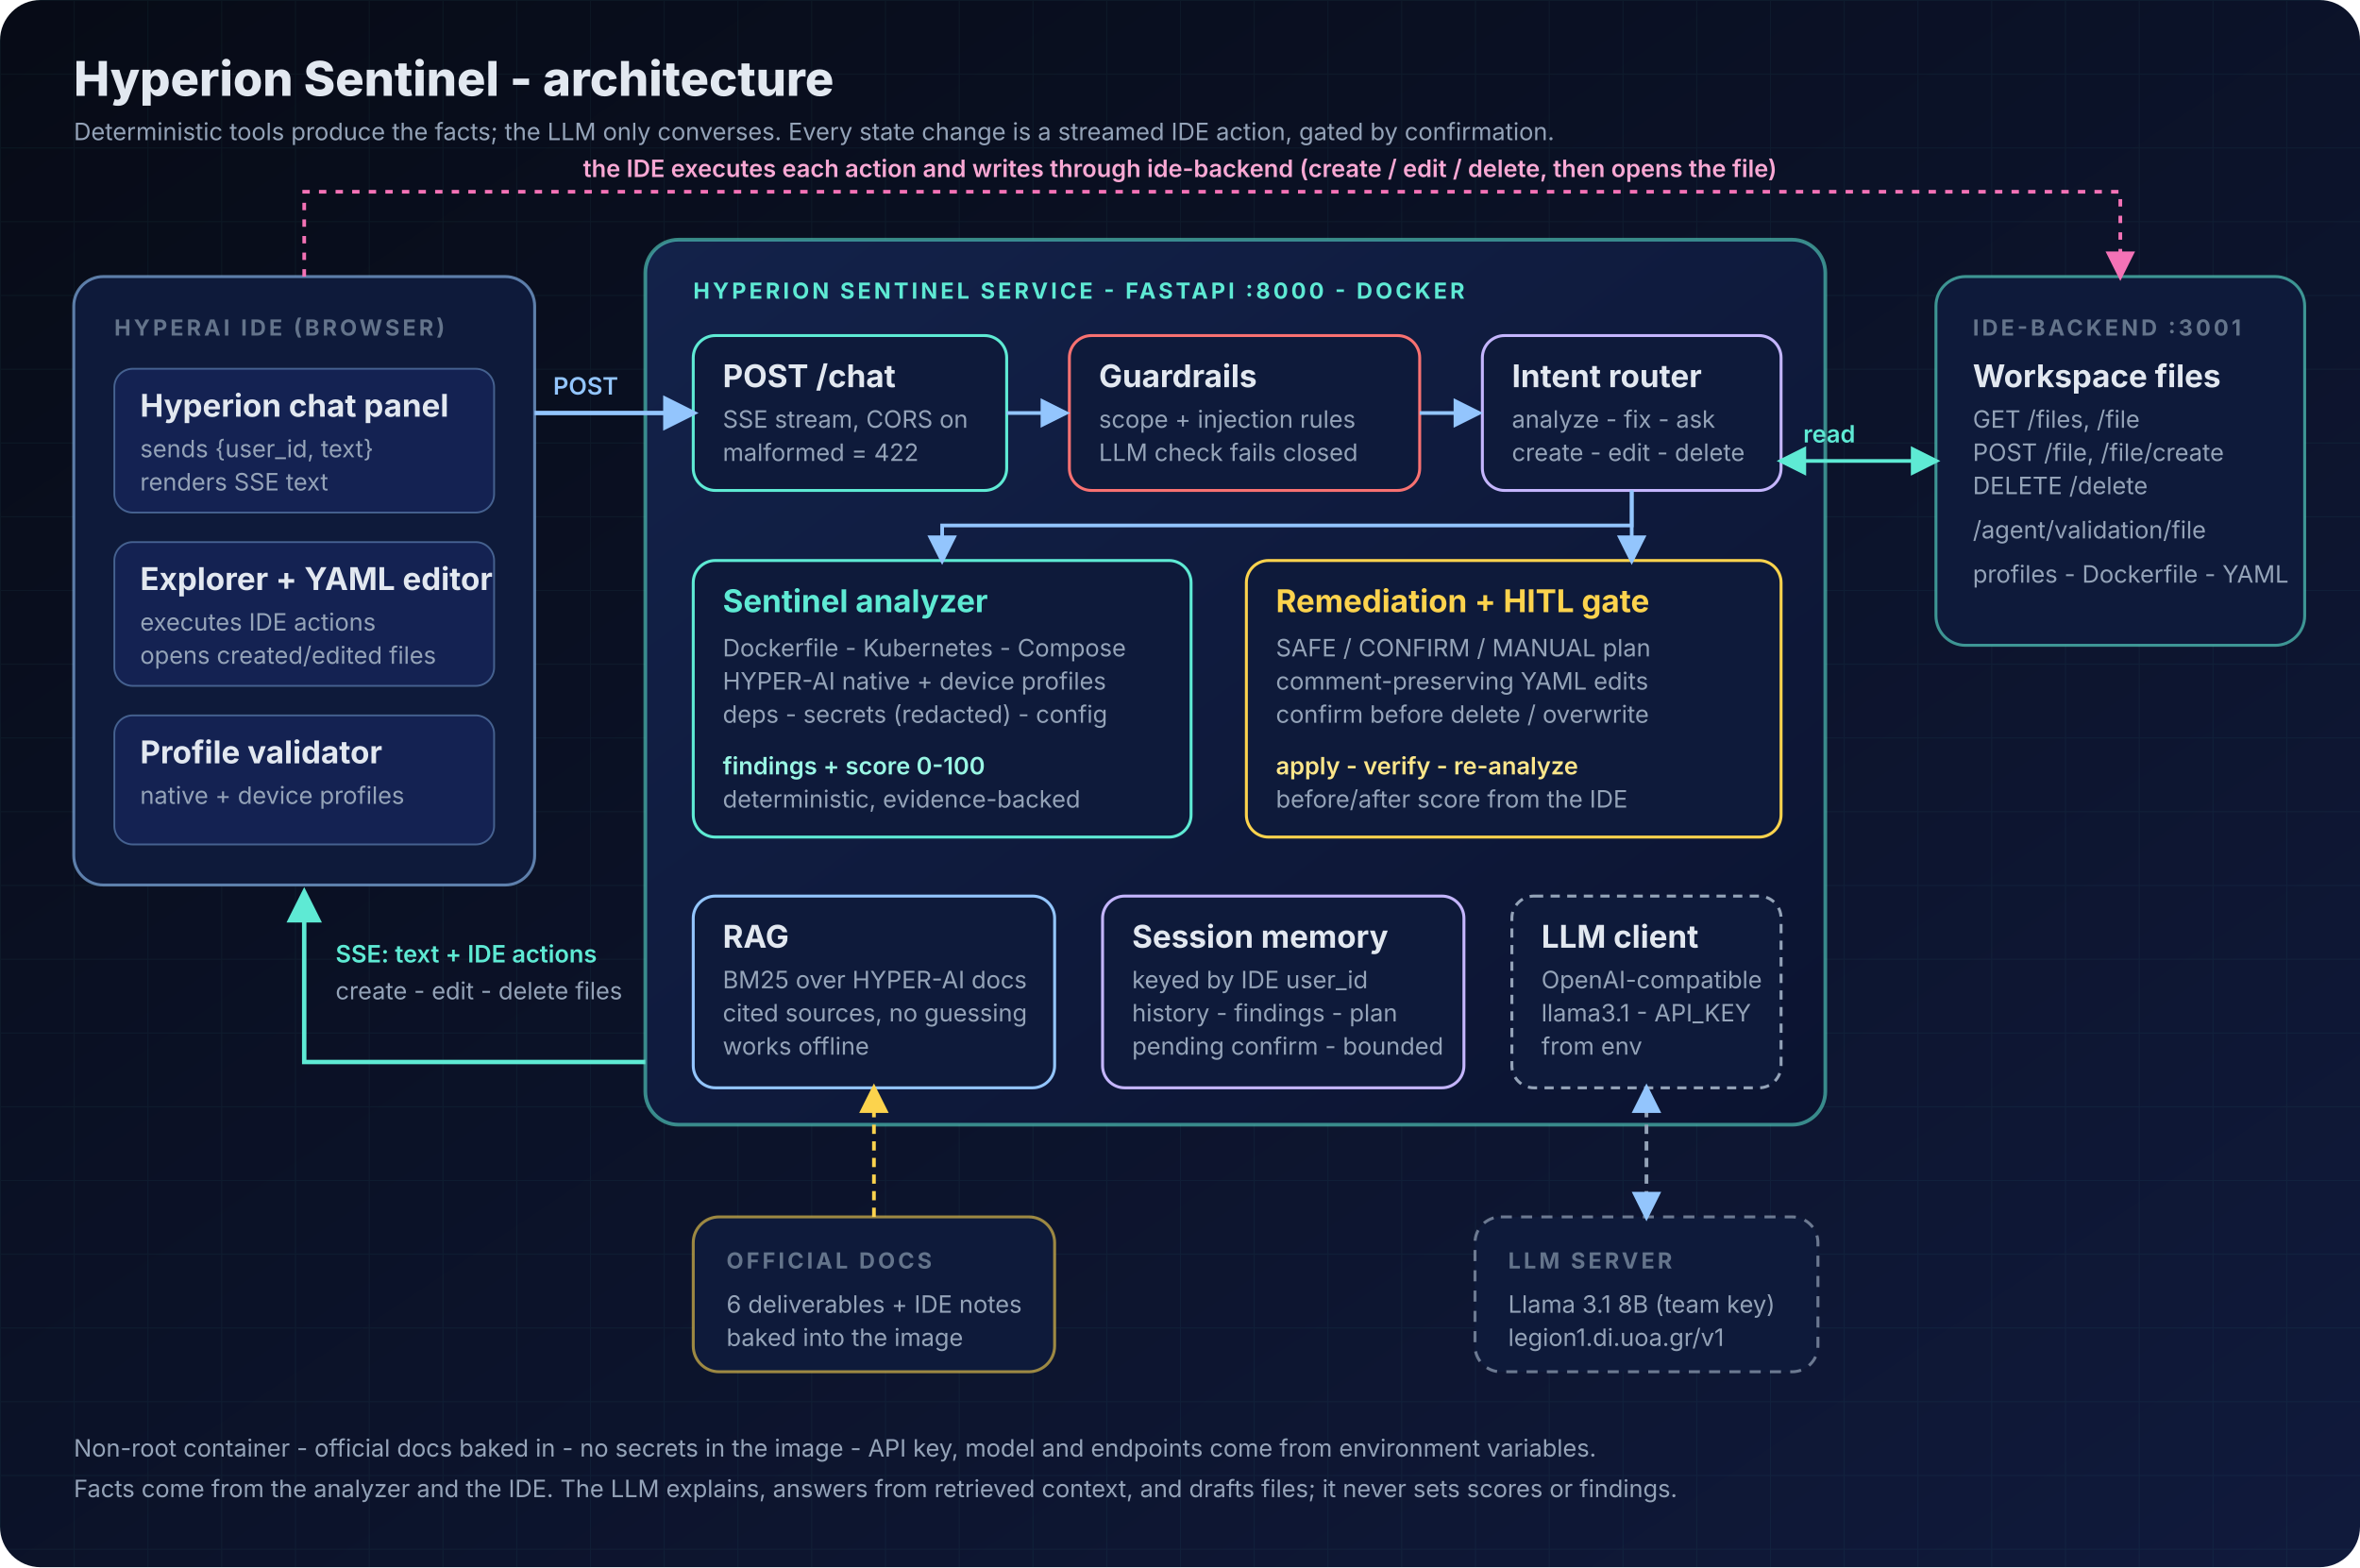
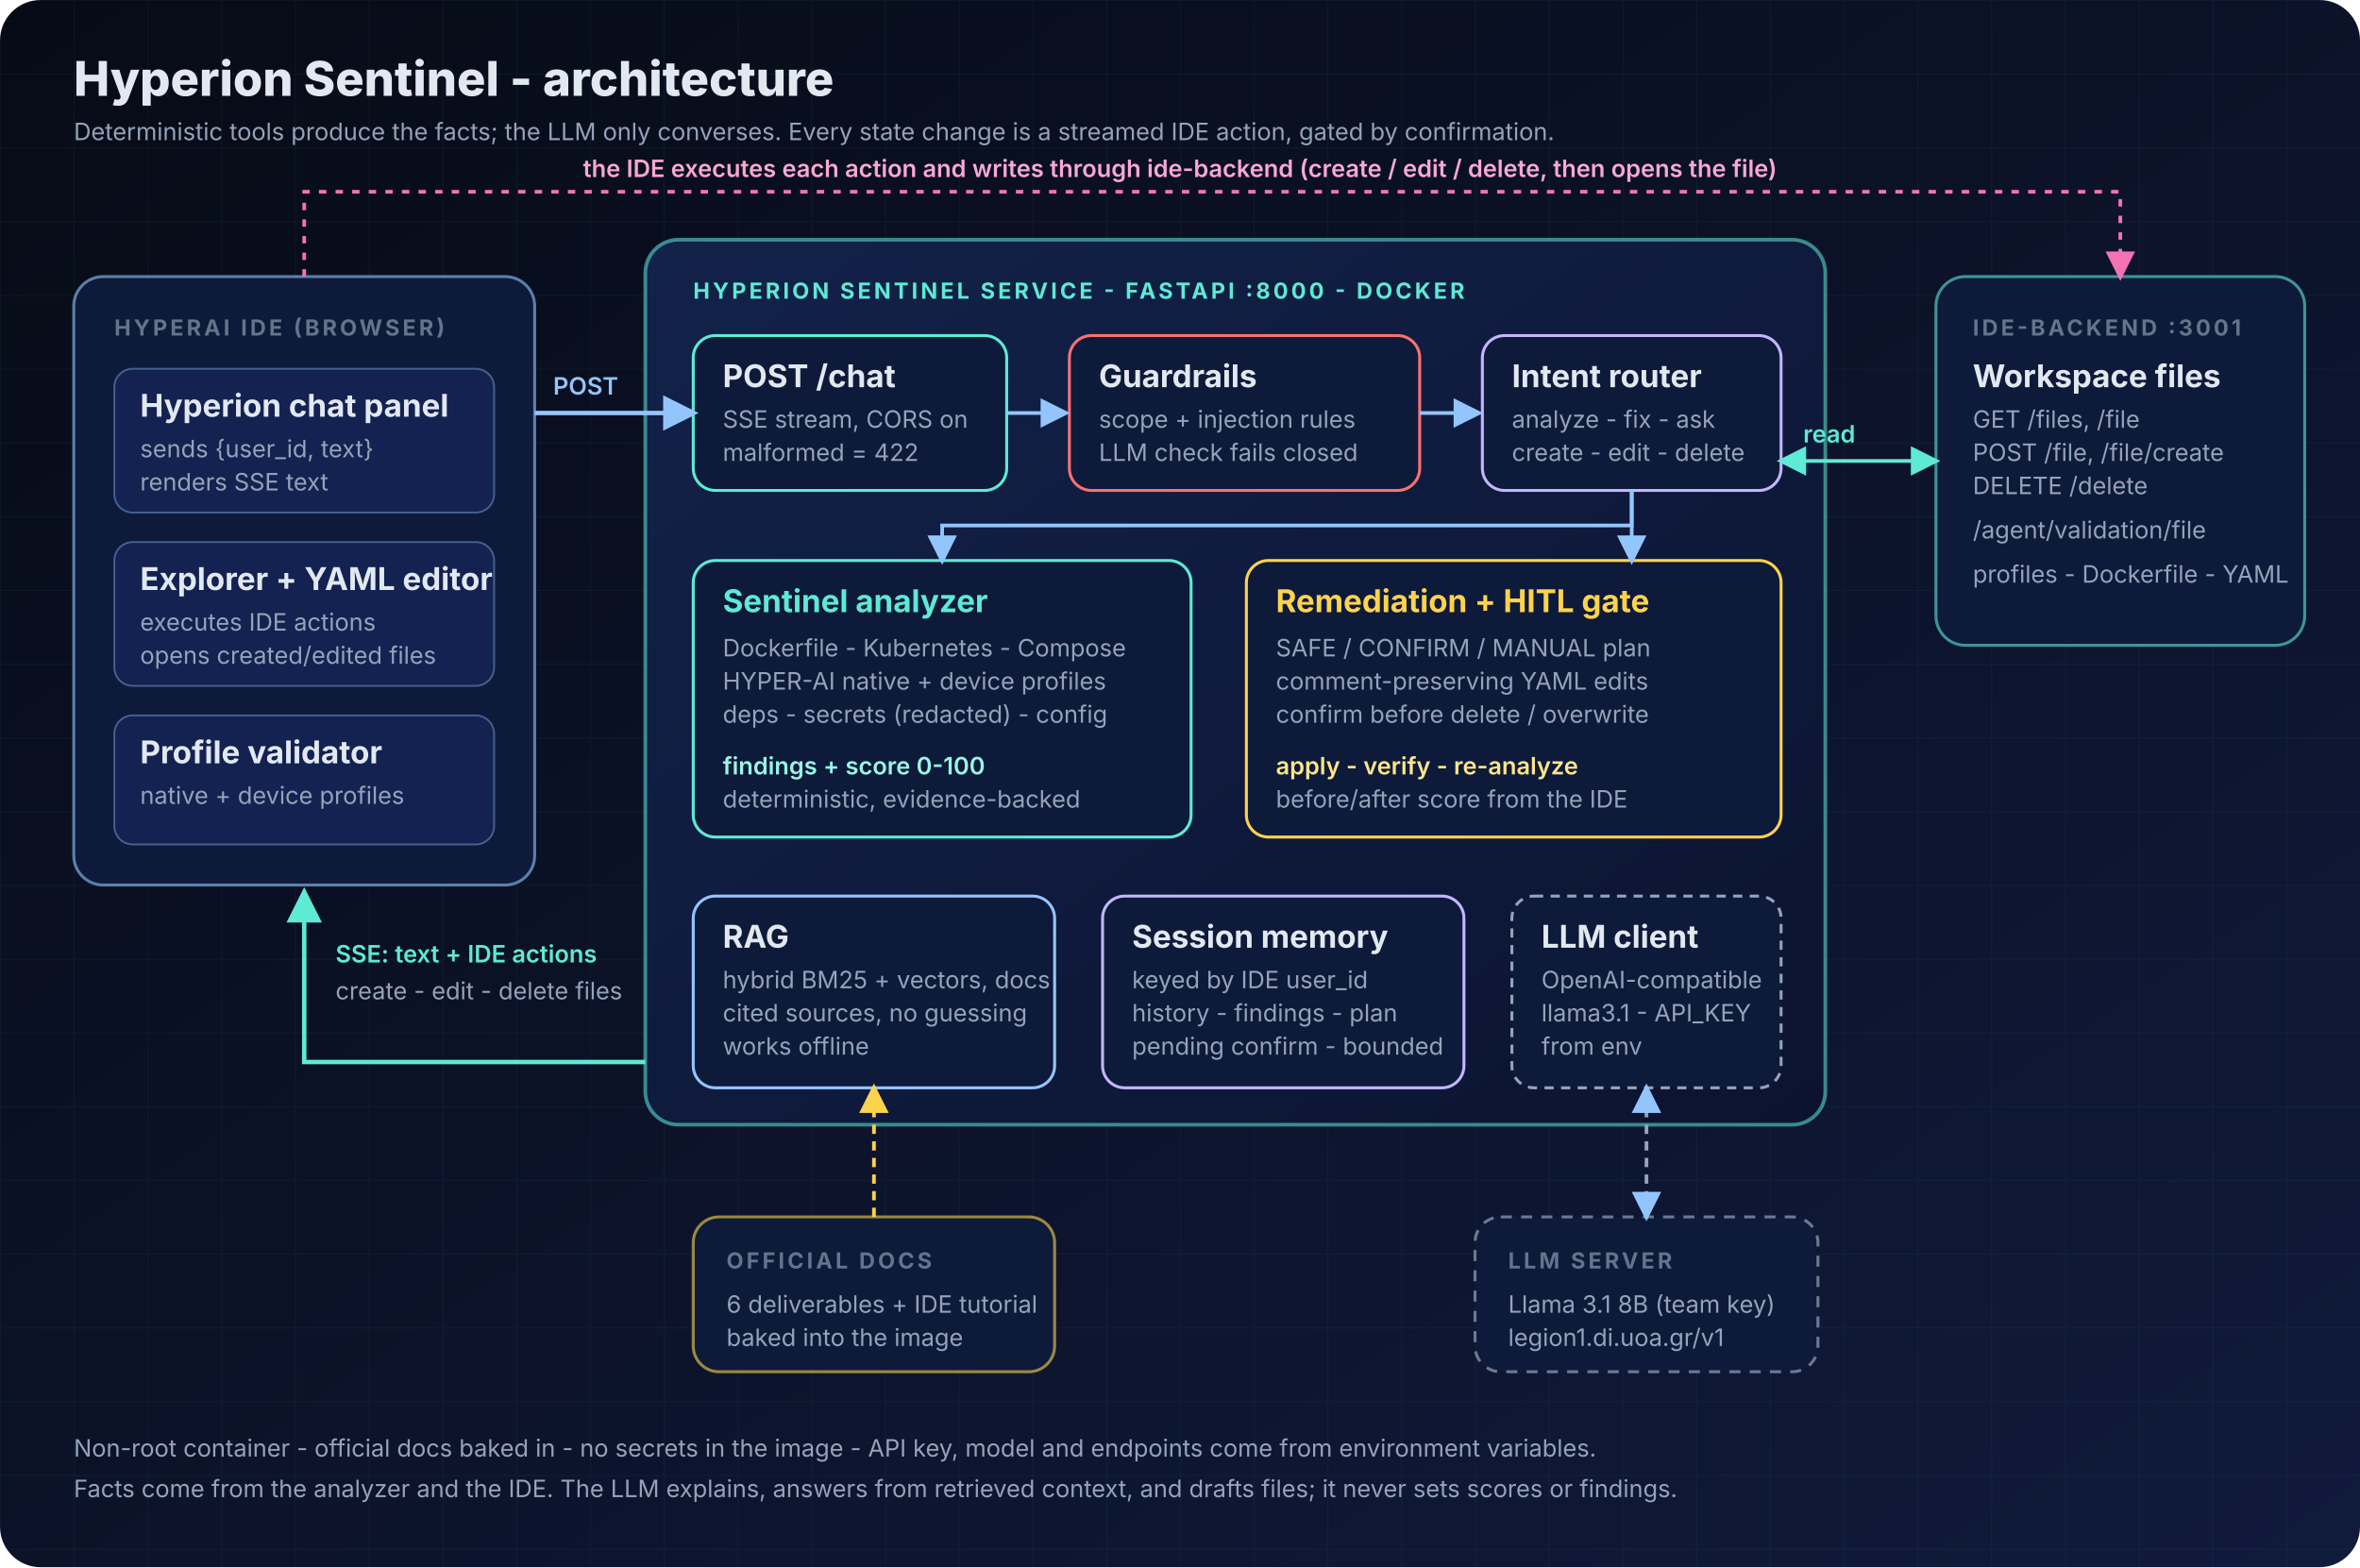
<svg xmlns="http://www.w3.org/2000/svg" viewBox="0 0 1280 850" width="1280" height="850" role="img" aria-label="Hyperion Sentinel architecture">
  <defs>
    <linearGradient id="bg" x1="0" y1="0" x2="1" y2="1">
      <stop offset="0" stop-color="#070B16" />
      <stop offset="1" stop-color="#101A3C" />
    </linearGradient>
    <linearGradient id="svc" x1="0" y1="0" x2="1" y2="1">
      <stop offset="0" stop-color="#13224A" />
      <stop offset="1" stop-color="#0B1330" />
    </linearGradient>
    <pattern id="grid" width="40" height="40" patternUnits="userSpaceOnUse">
      <path d="M40 0H0V40" fill="none" stroke="#5EEAD4" stroke-opacity=".05" />
    </pattern>
    <marker id="ar" viewBox="0 0 10 10" refX="8.5" refY="5" markerWidth="8" markerHeight="8" orient="auto-start-reverse">
      <path d="M0 0L10 5L0 10z" fill="#93C5FD" />
    </marker>
    <marker id="arT" viewBox="0 0 10 10" refX="8.5" refY="5" markerWidth="8" markerHeight="8" orient="auto-start-reverse">
      <path d="M0 0L10 5L0 10z" fill="#5EEAD4" />
    </marker>
    <marker id="arA" viewBox="0 0 10 10" refX="8.5" refY="5" markerWidth="8" markerHeight="8" orient="auto-start-reverse">
      <path d="M0 0L10 5L0 10z" fill="#FCD34D" />
    </marker>
    <marker id="arP" viewBox="0 0 10 10" refX="8.5" refY="5" markerWidth="8" markerHeight="8" orient="auto-start-reverse">
      <path d="M0 0L10 5L0 10z" fill="#F472B6" />
    </marker>
  </defs>
  <style>
    text{font-family:'Inter','SF Pro Display','Segoe UI',Helvetica,Arial,sans-serif}
    .t{font-size:17px;font-weight:700;fill:#E2E8F0}.s{font-size:13px;fill:#94A3B8}.h{font-size:12px;font-weight:700;letter-spacing:1.6px;fill:#64748B}
    .box{fill:#0E1A3A;stroke-width:1.6}.lab{font-size:13px;font-weight:600}
  </style>
  <rect width="1280" height="850" rx="22" fill="url(#bg)" />
  <rect width="1280" height="850" rx="22" fill="url(#grid)" />
  <text x="40" y="52" font-size="26" font-weight="800" fill="#E2E8F0">Hyperion Sentinel - architecture</text>
  <text x="40" y="76" class="s">Deterministic tools produce the facts; the LLM only converses. Every state change is a streamed IDE action, gated by confirmation.</text>
  <rect x="40" y="150" width="250" height="330" rx="16" fill="#0E1A3A" stroke="#93C5FD" stroke-opacity=".6" stroke-width="1.6" />
  <text x="62" y="182" class="h">HYPERAI IDE (BROWSER)</text>
  <rect x="62" y="200" width="206" height="78" rx="10" fill="#142252" stroke="#93C5FD" stroke-opacity=".4" />
  <text x="76" y="226" class="t" font-size="15">Hyperion chat panel</text>
  <text x="76" y="248" class="s">sends {user_id, text}</text>
  <text x="76" y="266" class="s">renders SSE text</text>
  <rect x="62" y="294" width="206" height="78" rx="10" fill="#142252" stroke="#93C5FD" stroke-opacity=".4" />
  <text x="76" y="320" class="t" font-size="15">Explorer + YAML editor</text>
  <text x="76" y="342" class="s">executes IDE actions</text>
  <text x="76" y="360" class="s">opens created/edited files</text>
  <rect x="62" y="388" width="206" height="70" rx="10" fill="#142252" stroke="#93C5FD" stroke-opacity=".4" />
  <text x="76" y="414" class="t" font-size="15">Profile validator</text>
  <text x="76" y="436" class="s">native + device profiles</text>
  <rect x="350" y="130" width="640" height="480" rx="18" fill="url(#svc)" stroke="#5EEAD4" stroke-opacity=".55" stroke-width="2" />
  <text x="376" y="162" class="h" style="fill:#5EEAD4">HYPERION SENTINEL SERVICE - FASTAPI :8000 - DOCKER</text>
  <rect x="376" y="182" width="170" height="84" rx="12" class="box" stroke="#5EEAD4" />
  <text x="392" y="210" class="t">POST /chat</text>
  <text x="392" y="232" class="s">SSE stream, CORS on</text>
  <text x="392" y="250" class="s">malformed = 422</text>
  <rect x="580" y="182" width="190" height="84" rx="12" class="box" stroke="#F87171" />
  <text x="596" y="210" class="t">Guardrails</text>
  <text x="596" y="232" class="s">scope + injection rules</text>
  <text x="596" y="250" class="s">LLM check fails closed</text>
  <rect x="804" y="182" width="162" height="84" rx="12" class="box" stroke="#C4B5FD" />
  <text x="820" y="210" class="t">Intent router</text>
  <text x="820" y="232" class="s">analyze - fix - ask</text>
  <text x="820" y="250" class="s">create - edit - delete</text>
  <path d="M546 224H578" stroke="#93C5FD" stroke-width="2" marker-end="url(#ar)" />
  <path d="M770 224H802" stroke="#93C5FD" stroke-width="2" marker-end="url(#ar)" />
  <rect x="376" y="304" width="270" height="150" rx="12" class="box" stroke="#5EEAD4" />
  <text x="392" y="332" class="t" style="fill:#5EEAD4">Sentinel analyzer</text>
  <text x="392" y="356" class="s">Dockerfile - Kubernetes - Compose</text>
  <text x="392" y="374" class="s">HYPER-AI native + device profiles</text>
  <text x="392" y="392" class="s">deps - secrets (redacted) - config</text>
  <text x="392" y="420" class="lab" style="fill:#99F6E4">findings + score 0-100</text>
  <text x="392" y="438" class="s">deterministic, evidence-backed</text>
  <rect x="676" y="304" width="290" height="150" rx="12" class="box" stroke="#FCD34D" />
  <text x="692" y="332" class="t" style="fill:#FCD34D">Remediation + HITL gate</text>
  <text x="692" y="356" class="s">SAFE / CONFIRM / MANUAL plan</text>
  <text x="692" y="374" class="s">comment-preserving YAML edits</text>
  <text x="692" y="392" class="s">confirm before delete / overwrite</text>
  <text x="692" y="420" class="lab" style="fill:#FDE68A">apply - verify - re-analyze</text>
  <text x="692" y="438" class="s">before/after score from the IDE</text>
  <path d="M885 266V304" stroke="#93C5FD" stroke-width="2" marker-end="url(#ar)" />
  <path d="M885 266 V285 H511 V304" fill="none" stroke="#93C5FD" stroke-width="2" marker-end="url(#ar)" />
  <rect x="376" y="486" width="196" height="104" rx="12" class="box" stroke="#93C5FD" />
  <text x="392" y="514" class="t">RAG</text>
-   <text x="392" y="536" class="s">BM25 over HYPER-AI docs</text>
+   <text x="392" y="536" class="s">hybrid BM25 + vectors, docs</text>
  <text x="392" y="554" class="s">cited sources, no guessing</text>
  <text x="392" y="572" class="s">works offline</text>
  <rect x="598" y="486" width="196" height="104" rx="12" class="box" stroke="#C4B5FD" />
  <text x="614" y="514" class="t">Session memory</text>
  <text x="614" y="536" class="s">keyed by IDE user_id</text>
  <text x="614" y="554" class="s">history - findings - plan</text>
  <text x="614" y="572" class="s">pending confirm - bounded</text>
  <rect x="820" y="486" width="146" height="104" rx="12" class="box" stroke="#94A3B8" stroke-dasharray="5 4" />
  <text x="836" y="514" class="t">LLM client</text>
  <text x="836" y="536" class="s">OpenAI-compatible</text>
  <text x="836" y="554" class="s">llama3.1 - API_KEY</text>
  <text x="836" y="572" class="s">from env</text>
  <rect x="1050" y="150" width="200" height="200" rx="16" fill="#0E1A3A" stroke="#5EEAD4" stroke-opacity=".6" stroke-width="1.6" />
  <text x="1070" y="182" class="h">IDE-BACKEND :3001</text>
  <text x="1070" y="210" class="t" font-size="15">Workspace files</text>
  <text x="1070" y="232" class="s">GET /files, /file</text>
  <text x="1070" y="250" class="s">POST /file, /file/create</text>
  <text x="1070" y="268" class="s">DELETE /delete</text>
  <text x="1070" y="292" class="s">/agent/validation/file</text>
  <text x="1070" y="316" class="s">profiles - Dockerfile - YAML</text>
  <rect x="376" y="660" width="196" height="84" rx="14" fill="#0E1A3A" stroke="#FCD34D" stroke-opacity=".6" stroke-width="1.6" />
  <text x="394" y="688" class="h">OFFICIAL DOCS</text>
-   <text x="394" y="712" class="s">6 deliverables + IDE notes</text>
+   <text x="394" y="712" class="s">6 deliverables + IDE tutorial</text>
  <text x="394" y="730" class="s">baked into the image</text>
  <rect x="800" y="660" width="186" height="84" rx="14" fill="#0E1A3A" stroke="#94A3B8" stroke-opacity=".7" stroke-width="1.6" stroke-dasharray="6 5" />
  <text x="818" y="688" class="h">LLM SERVER</text>
  <text x="818" y="712" class="s">Llama 3.1 8B (team key)</text>
  <text x="818" y="730" class="s">legion1.di.uoa.gr/v1</text>
  <path d="M474 660V590" stroke="#FCD34D" stroke-width="2" stroke-dasharray="5 4" marker-end="url(#arA)" />
  <path d="M893 660V590" stroke="#94A3B8" stroke-width="2" stroke-dasharray="5 4" marker-start="url(#ar)" marker-end="url(#ar)" />
  <path d="M290 224 H376" fill="none" stroke="#93C5FD" stroke-width="2.4" marker-end="url(#ar)" />
  <text x="300" y="214" class="lab" style="fill:#93C5FD">POST</text>
  <path d="M350 360 H165 V480" fill="none" stroke="#5EEAD4" stroke-width="2.4" marker-end="url(#arT)" opacity="0" />
  <path d="M376 610 V640 H165 V484" fill="none" stroke="#5EEAD4" stroke-width="2.4" marker-end="url(#arT)" opacity="0" />
  <path d="M350 330 H315 V300 H290" fill="none" stroke="#5EEAD4" stroke-width="2.4" marker-end="url(#arT)" opacity="0" />
  <path d="M350 576 H165 V484" fill="none" stroke="#5EEAD4" stroke-width="2.4" marker-end="url(#arT)" />
  <text x="182" y="522" class="lab" style="fill:#5EEAD4">SSE: text + IDE actions</text>
  <text x="182" y="542" class="s">create - edit - delete files</text>
  <path d="M966 250 H1050" stroke="#5EEAD4" stroke-width="2" marker-start="url(#arT)" marker-end="url(#arT)" />
  <text x="978" y="240" class="lab" style="fill:#5EEAD4">read</text>
  <path d="M165 150 V104 H1150 V150" fill="none" stroke="#F472B6" stroke-width="2" stroke-dasharray="4 5" marker-end="url(#arP)" />
  <text x="640" y="96" text-anchor="middle" class="lab" style="fill:#F9A8D4">the IDE executes each action and writes through ide-backend (create / edit / delete, then opens the file)</text>
  <text x="40" y="790" class="s">Non-root container - official docs baked in - no secrets in the image - API key, model and endpoints come from environment variables.</text>
  <text x="40" y="812" class="s">Facts come from the analyzer and the IDE. The LLM explains, answers from retrieved context, and drafts files; it never sets scores or findings.</text>
</svg>
